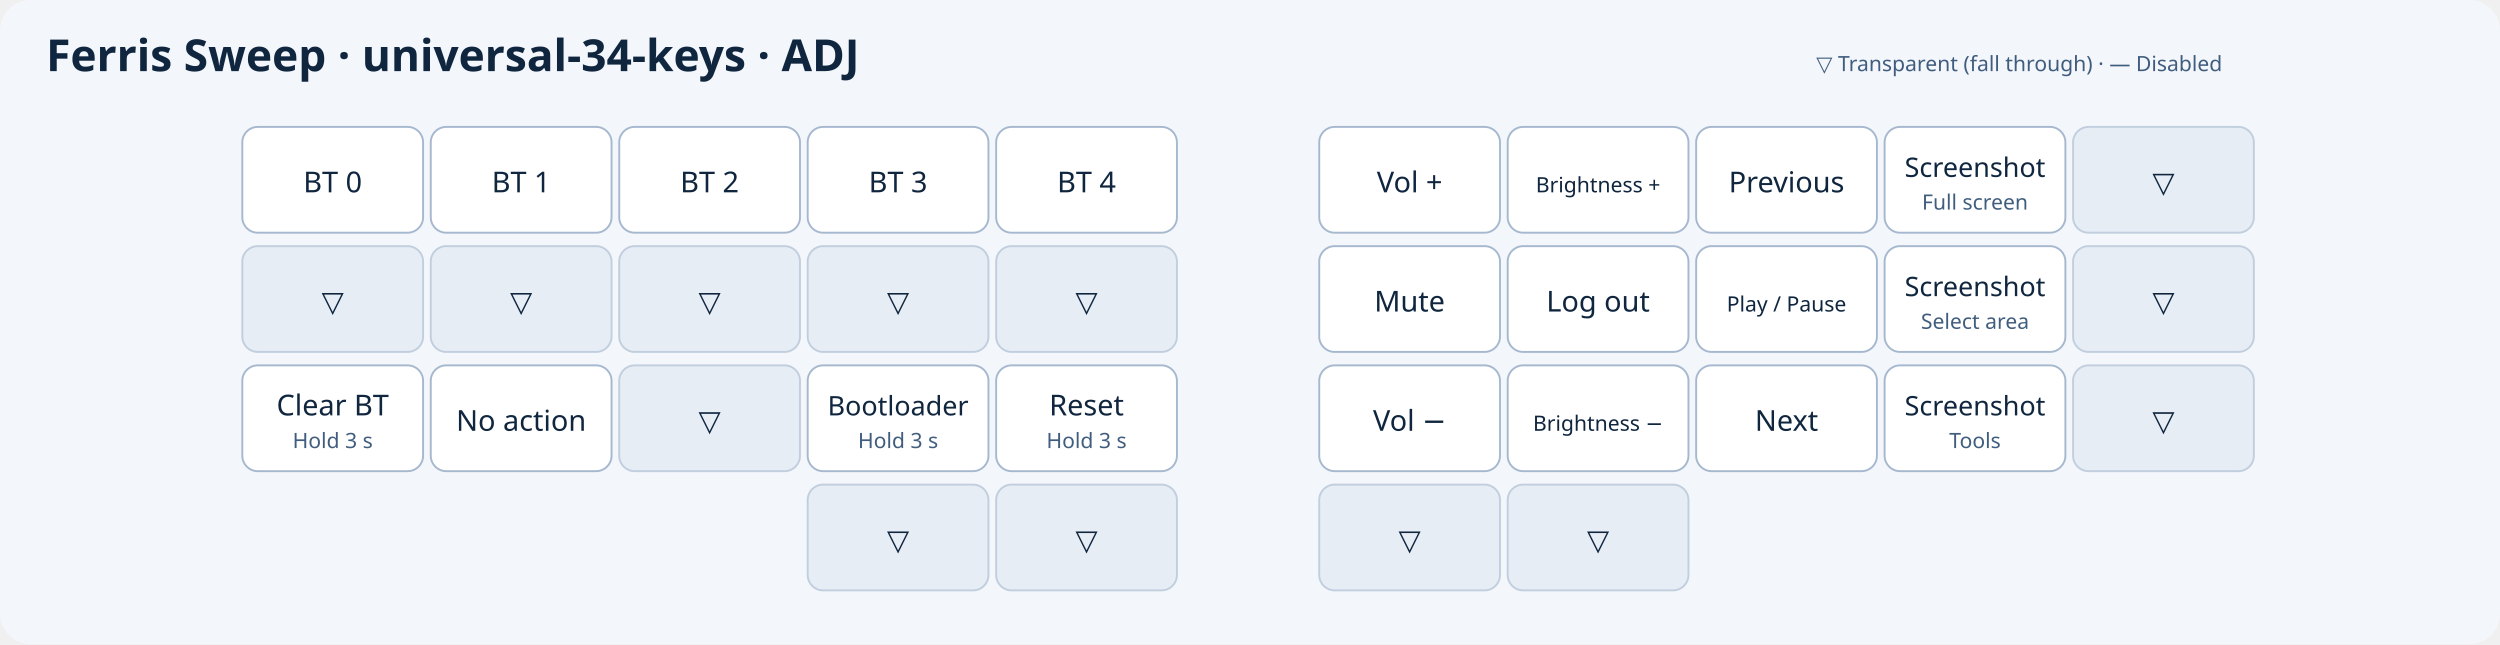
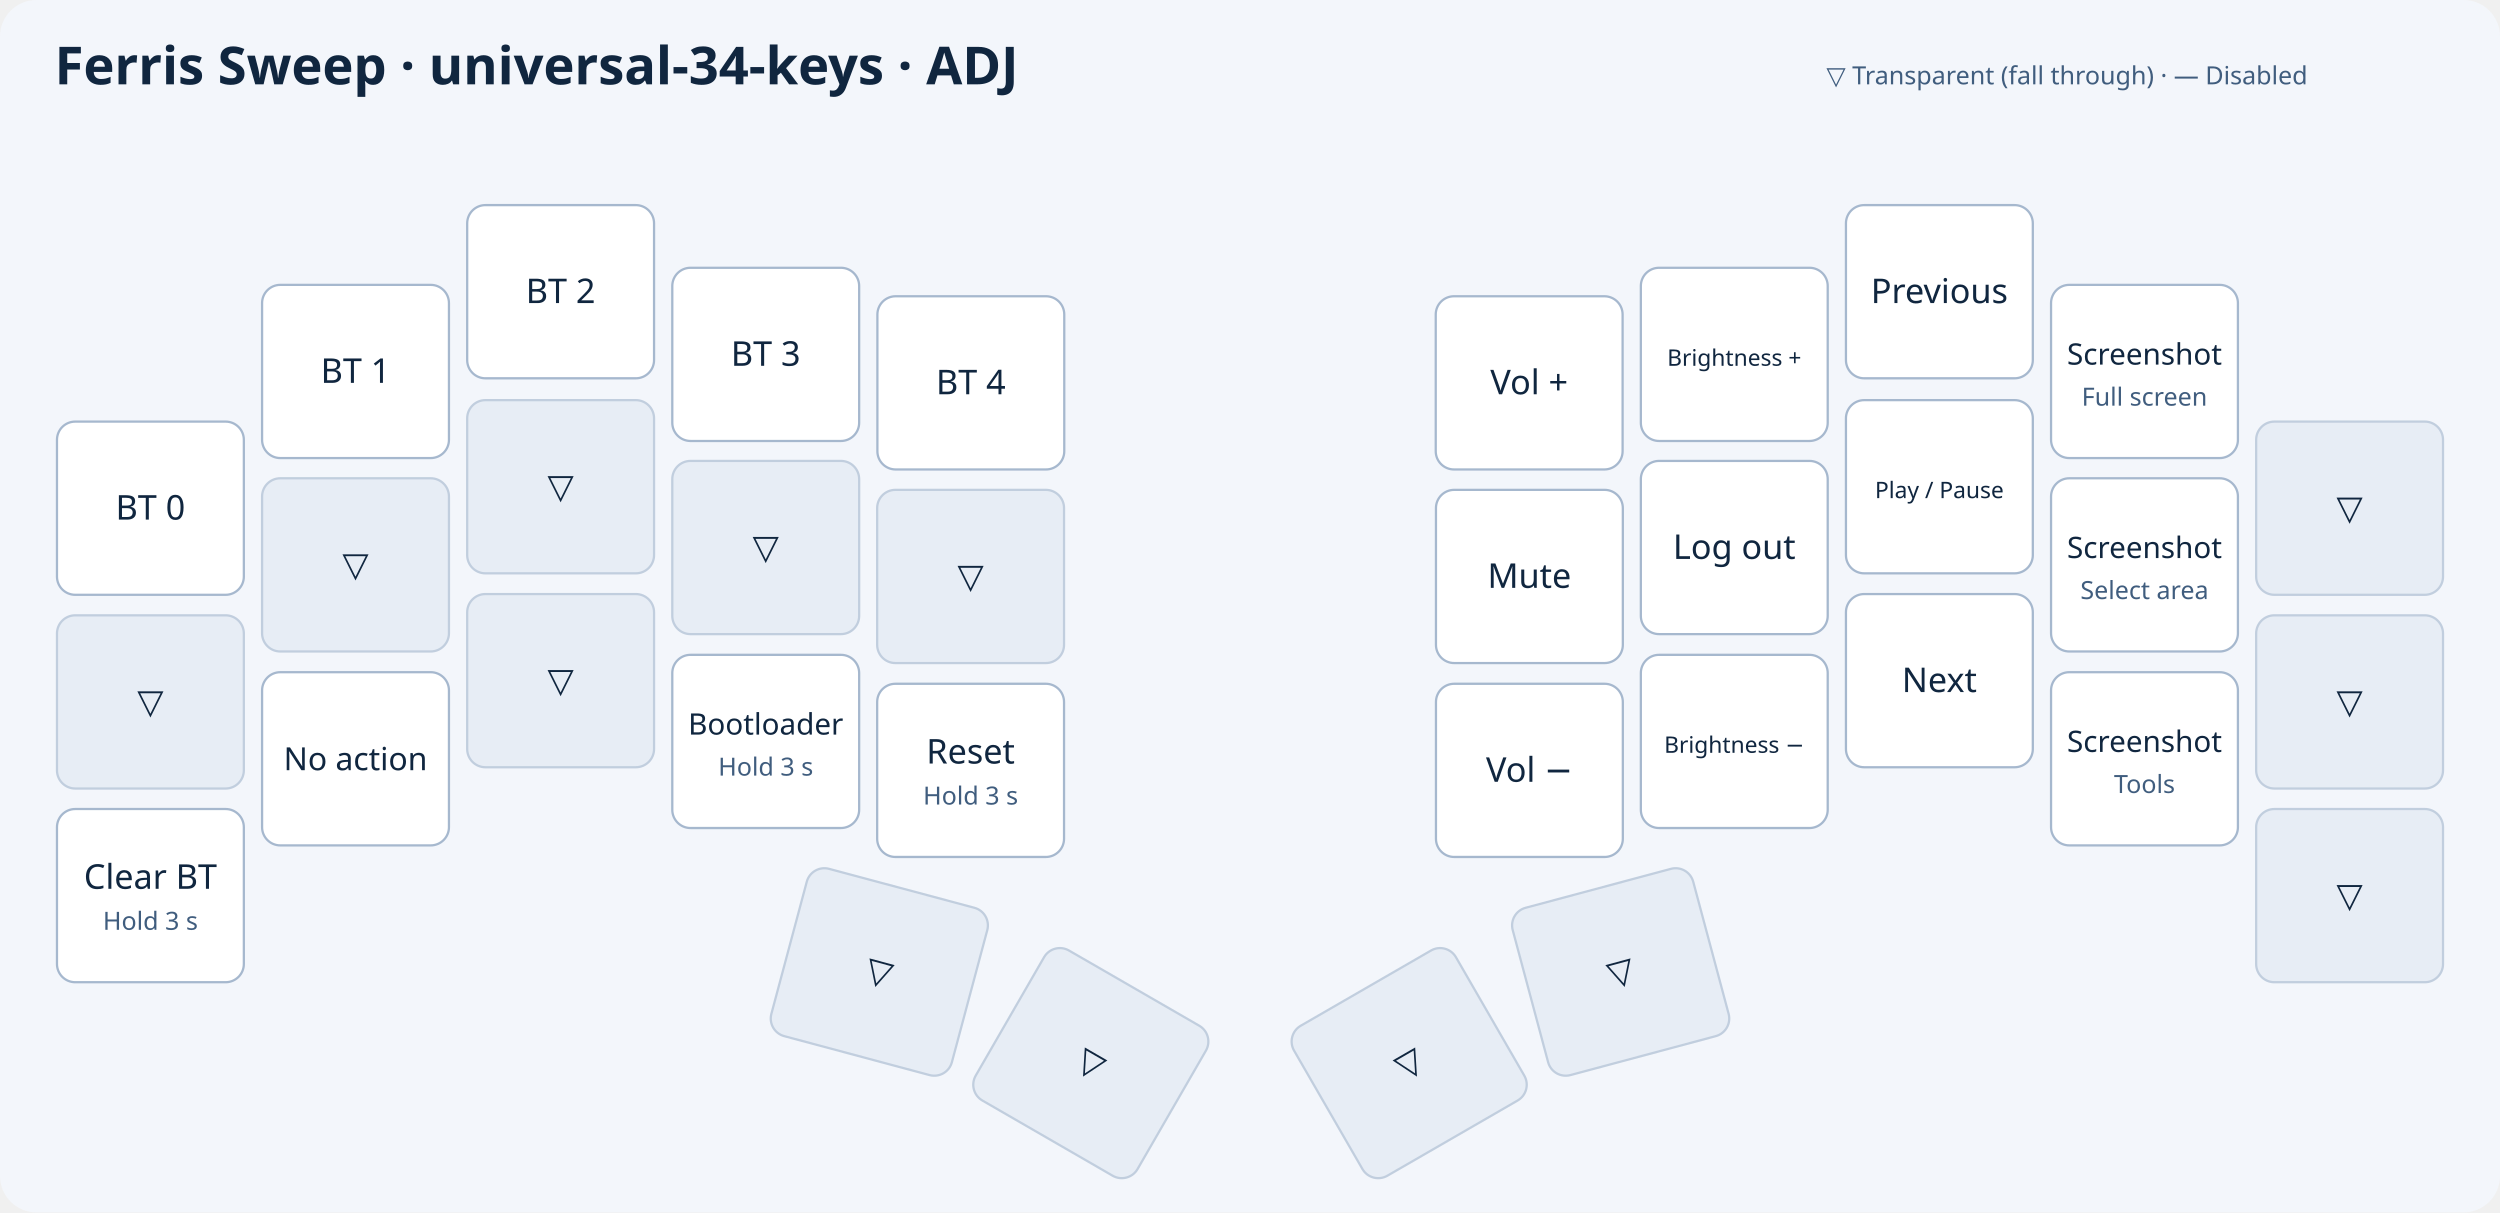
- <svg xmlns="http://www.w3.org/2000/svg" viewBox="0 0 1300 335" width="1300" height="335" role="img" aria-label="Ferris Sweep · universal-34-keys ADJ keymap">
+ <svg xmlns="http://www.w3.org/2000/svg" viewBox="0 0 1097 532" width="1097" height="532" role="img" aria-label="Ferris Sweep · universal-34-keys ADJ keymap">
  <style>text{font-family:system-ui,sans-serif;fill:#10263f;text-anchor:middle}.key{fill:#fff;stroke:#a6b8ce}.muted{fill:#e7edf5;stroke:#c1cede}.sub{font-size:11px;fill:#405d7e}.heading{text-anchor:start;font-weight:700}</style>
  <rect width="100%" height="100%" rx="16" fill="#f3f6fb" />
  <text class="heading" x="24" y="37" font-size="23">Ferris Sweep · universal-34-keys · ADJ</text>
-   <text class="sub" x="1050" y="37">▽  Transparent (fall through)     ·     —  Disabled</text>
-   <g>
-     <rect class="key" x="126" y="66" width="94" height="55" rx="8" />
-     <text x="173" y="100" font-size="15">BT 0</text>
-     <text class="sub" x="173" y="109" />
+   <text class="sub" x="907" y="37">▽  Transparent (fall through)     ·     —  Disabled</text>
+   <g transform="translate(66.000 223.000) rotate(0)">
+     <rect class="key" x="-41" y="-38" width="82" height="76" rx="8" />
+     <text y="5" font-size="15">BT 0</text>
+     <text class="sub" y="15" />
  </g>
-   <g>
-     <rect class="key" x="224" y="66" width="94" height="55" rx="8" />
-     <text x="271" y="100" font-size="15">BT 1</text>
-     <text class="sub" x="271" y="109" />
+   <g transform="translate(156.000 163.000) rotate(0)">
+     <rect class="key" x="-41" y="-38" width="82" height="76" rx="8" />
+     <text y="5" font-size="15">BT 1</text>
+     <text class="sub" y="15" />
  </g>
-   <g>
-     <rect class="key" x="322" y="66" width="94" height="55" rx="8" />
-     <text x="369" y="100" font-size="15">BT 2</text>
-     <text class="sub" x="369" y="109" />
+   <g transform="translate(246.000 128.000) rotate(0)">
+     <rect class="key" x="-41" y="-38" width="82" height="76" rx="8" />
+     <text y="5" font-size="15">BT 2</text>
+     <text class="sub" y="15" />
  </g>
-   <g>
-     <rect class="key" x="420" y="66" width="94" height="55" rx="8" />
-     <text x="467" y="100" font-size="15">BT 3</text>
-     <text class="sub" x="467" y="109" />
+   <g transform="translate(336.000 155.500) rotate(0)">
+     <rect class="key" x="-41" y="-38" width="82" height="76" rx="8" />
+     <text y="5" font-size="15">BT 3</text>
+     <text class="sub" y="15" />
  </g>
-   <g>
-     <rect class="key" x="518" y="66" width="94" height="55" rx="8" />
-     <text x="565" y="100" font-size="15">BT 4</text>
-     <text class="sub" x="565" y="109" />
+   <g transform="translate(426.000 168.000) rotate(0)">
+     <rect class="key" x="-41" y="-38" width="82" height="76" rx="8" />
+     <text y="5" font-size="15">BT 4</text>
+     <text class="sub" y="15" />
  </g>
-   <g>
-     <rect class="key" x="686" y="66" width="94" height="55" rx="8" />
-     <text x="733" y="100" font-size="15">Vol +</text>
-     <text class="sub" x="733" y="109" />
+   <g transform="translate(671.000 168.000) rotate(0)">
+     <rect class="key" x="-41" y="-38" width="82" height="76" rx="8" />
+     <text y="5" font-size="15">Vol +</text>
+     <text class="sub" y="15" />
  </g>
-   <g>
-     <rect class="key" x="784" y="66" width="94" height="55" rx="8" />
-     <text x="831" y="100" font-size="11">Brightness +</text>
-     <text class="sub" x="831" y="109" />
+   <g transform="translate(761.000 155.500) rotate(0)">
+     <rect class="key" x="-41" y="-38" width="82" height="76" rx="8" />
+     <text y="5" font-size="10">Brightness +</text>
+     <text class="sub" y="15" />
  </g>
-   <g>
-     <rect class="key" x="882" y="66" width="94" height="55" rx="8" />
-     <text x="929" y="100" font-size="15">Previous</text>
-     <text class="sub" x="929" y="109" />
+   <g transform="translate(851.000 128.000) rotate(0)">
+     <rect class="key" x="-41" y="-38" width="82" height="76" rx="8" />
+     <text y="5" font-size="15">Previous</text>
+     <text class="sub" y="15" />
  </g>
-   <g>
-     <rect class="key" x="980" y="66" width="94" height="55" rx="8" />
-     <text x="1027" y="92" font-size="14">Screenshot</text>
-     <text class="sub" x="1027" y="109">Full screen</text>
+   <g transform="translate(941.000 163.000) rotate(0)">
+     <rect class="key" x="-41" y="-38" width="82" height="76" rx="8" />
+     <text y="-3" font-size="13">Screenshot</text>
+     <text class="sub" y="15">Full screen</text>
  </g>
-   <g>
-     <rect class="muted" x="1078" y="66" width="94" height="55" rx="8" />
-     <text x="1125" y="100" font-size="15">▽</text>
-     <text class="sub" x="1125" y="109" />
+   <g transform="translate(1031.000 223.000) rotate(0)">
+     <rect class="muted" x="-41" y="-38" width="82" height="76" rx="8" />
+     <text y="5" font-size="15">▽</text>
+     <text class="sub" y="15" />
  </g>
-   <g>
-     <rect class="muted" x="126" y="128" width="94" height="55" rx="8" />
-     <text x="173" y="162" font-size="15">▽</text>
-     <text class="sub" x="173" y="171" />
+   <g transform="translate(66.000 308.000) rotate(0)">
+     <rect class="muted" x="-41" y="-38" width="82" height="76" rx="8" />
+     <text y="5" font-size="15">▽</text>
+     <text class="sub" y="15" />
  </g>
-   <g>
-     <rect class="muted" x="224" y="128" width="94" height="55" rx="8" />
-     <text x="271" y="162" font-size="15">▽</text>
-     <text class="sub" x="271" y="171" />
+   <g transform="translate(156.000 247.870) rotate(0)">
+     <rect class="muted" x="-41" y="-38" width="82" height="76" rx="8" />
+     <text y="5" font-size="15">▽</text>
+     <text class="sub" y="15" />
  </g>
-   <g>
-     <rect class="muted" x="322" y="128" width="94" height="55" rx="8" />
-     <text x="369" y="162" font-size="15">▽</text>
-     <text class="sub" x="369" y="171" />
+   <g transform="translate(246.000 213.580) rotate(0)">
+     <rect class="muted" x="-41" y="-38" width="82" height="76" rx="8" />
+     <text y="5" font-size="15">▽</text>
+     <text class="sub" y="15" />
  </g>
-   <g>
-     <rect class="muted" x="420" y="128" width="94" height="55" rx="8" />
-     <text x="467" y="162" font-size="15">▽</text>
-     <text class="sub" x="467" y="171" />
+   <g transform="translate(336.000 240.250) rotate(0)">
+     <rect class="muted" x="-41" y="-38" width="82" height="76" rx="8" />
+     <text y="5" font-size="15">▽</text>
+     <text class="sub" y="15" />
  </g>
-   <g>
-     <rect class="muted" x="518" y="128" width="94" height="55" rx="8" />
-     <text x="565" y="162" font-size="15">▽</text>
-     <text class="sub" x="565" y="171" />
+   <g transform="translate(425.900 252.950) rotate(0)">
+     <rect class="muted" x="-41" y="-38" width="82" height="76" rx="8" />
+     <text y="5" font-size="15">▽</text>
+     <text class="sub" y="15" />
  </g>
-   <g>
-     <rect class="key" x="686" y="128" width="94" height="55" rx="8" />
-     <text x="733" y="162" font-size="15">Mute</text>
-     <text class="sub" x="733" y="171" />
+   <g transform="translate(671.100 252.950) rotate(0)">
+     <rect class="key" x="-41" y="-38" width="82" height="76" rx="8" />
+     <text y="5" font-size="15">Mute</text>
+     <text class="sub" y="15" />
  </g>
-   <g>
-     <rect class="key" x="784" y="128" width="94" height="55" rx="8" />
-     <text x="831" y="162" font-size="15">Log out</text>
-     <text class="sub" x="831" y="171" />
+   <g transform="translate(761.000 240.250) rotate(0)">
+     <rect class="key" x="-41" y="-38" width="82" height="76" rx="8" />
+     <text y="5" font-size="15">Log out</text>
+     <text class="sub" y="15" />
  </g>
-   <g>
-     <rect class="key" x="882" y="128" width="94" height="55" rx="8" />
-     <text x="929" y="162" font-size="11">Play / Pause</text>
-     <text class="sub" x="929" y="171" />
+   <g transform="translate(851.000 213.580) rotate(0)">
+     <rect class="key" x="-41" y="-38" width="82" height="76" rx="8" />
+     <text y="5" font-size="10">Play / Pause</text>
+     <text class="sub" y="15" />
  </g>
-   <g>
-     <rect class="key" x="980" y="128" width="94" height="55" rx="8" />
-     <text x="1027" y="154" font-size="14">Screenshot</text>
-     <text class="sub" x="1027" y="171">Select area</text>
+   <g transform="translate(941.000 247.870) rotate(0)">
+     <rect class="key" x="-41" y="-38" width="82" height="76" rx="8" />
+     <text y="-3" font-size="13">Screenshot</text>
+     <text class="sub" y="15">Select area</text>
  </g>
-   <g>
-     <rect class="muted" x="1078" y="128" width="94" height="55" rx="8" />
-     <text x="1125" y="162" font-size="15">▽</text>
-     <text class="sub" x="1125" y="171" />
+   <g transform="translate(1031.000 308.000) rotate(0)">
+     <rect class="muted" x="-41" y="-38" width="82" height="76" rx="8" />
+     <text y="5" font-size="15">▽</text>
+     <text class="sub" y="15" />
  </g>
-   <g>
-     <rect class="key" x="126" y="190" width="94" height="55" rx="8" />
-     <text x="173" y="216" font-size="15">Clear BT</text>
-     <text class="sub" x="173" y="233">Hold 3 s</text>
+   <g transform="translate(66.000 393.000) rotate(0)">
+     <rect class="key" x="-41" y="-38" width="82" height="76" rx="8" />
+     <text y="-3" font-size="15">Clear BT</text>
+     <text class="sub" y="15">Hold 3 s</text>
  </g>
-   <g>
-     <rect class="key" x="224" y="190" width="94" height="55" rx="8" />
-     <text x="271" y="224" font-size="15">No action</text>
-     <text class="sub" x="271" y="233" />
+   <g transform="translate(156.000 332.960) rotate(0)">
+     <rect class="key" x="-41" y="-38" width="82" height="76" rx="8" />
+     <text y="5" font-size="14">No action</text>
+     <text class="sub" y="15" />
  </g>
-   <g>
-     <rect class="muted" x="322" y="190" width="94" height="55" rx="8" />
-     <text x="369" y="224" font-size="15">▽</text>
-     <text class="sub" x="369" y="233" />
+   <g transform="translate(246.000 298.670) rotate(0)">
+     <rect class="muted" x="-41" y="-38" width="82" height="76" rx="8" />
+     <text y="5" font-size="15">▽</text>
+     <text class="sub" y="15" />
  </g>
-   <g>
-     <rect class="key" x="420" y="190" width="94" height="55" rx="8" />
-     <text x="467" y="216" font-size="14">Bootloader</text>
-     <text class="sub" x="467" y="233">Hold 3 s</text>
+   <g transform="translate(336.000 325.340) rotate(0)">
+     <rect class="key" x="-41" y="-38" width="82" height="76" rx="8" />
+     <text y="-3" font-size="13">Bootloader</text>
+     <text class="sub" y="15">Hold 3 s</text>
  </g>
-   <g>
-     <rect class="key" x="518" y="190" width="94" height="55" rx="8" />
-     <text x="565" y="216" font-size="15">Reset</text>
-     <text class="sub" x="565" y="233">Hold 3 s</text>
+   <g transform="translate(425.900 338.040) rotate(0)">
+     <rect class="key" x="-41" y="-38" width="82" height="76" rx="8" />
+     <text y="-3" font-size="15">Reset</text>
+     <text class="sub" y="15">Hold 3 s</text>
  </g>
-   <g>
-     <rect class="key" x="686" y="190" width="94" height="55" rx="8" />
-     <text x="733" y="224" font-size="15">Vol −</text>
-     <text class="sub" x="733" y="233" />
+   <g transform="translate(671.100 338.040) rotate(0)">
+     <rect class="key" x="-41" y="-38" width="82" height="76" rx="8" />
+     <text y="5" font-size="15">Vol −</text>
+     <text class="sub" y="15" />
  </g>
-   <g>
-     <rect class="key" x="784" y="190" width="94" height="55" rx="8" />
-     <text x="831" y="224" font-size="11">Brightness −</text>
-     <text class="sub" x="831" y="233" />
+   <g transform="translate(761.000 325.340) rotate(0)">
+     <rect class="key" x="-41" y="-38" width="82" height="76" rx="8" />
+     <text y="5" font-size="10">Brightness −</text>
+     <text class="sub" y="15" />
  </g>
-   <g>
-     <rect class="key" x="882" y="190" width="94" height="55" rx="8" />
-     <text x="929" y="224" font-size="15">Next</text>
-     <text class="sub" x="929" y="233" />
+   <g transform="translate(851.000 298.670) rotate(0)">
+     <rect class="key" x="-41" y="-38" width="82" height="76" rx="8" />
+     <text y="5" font-size="15">Next</text>
+     <text class="sub" y="15" />
  </g>
-   <g>
-     <rect class="key" x="980" y="190" width="94" height="55" rx="8" />
-     <text x="1027" y="216" font-size="14">Screenshot</text>
-     <text class="sub" x="1027" y="233">Tools</text>
+   <g transform="translate(941.000 332.960) rotate(0)">
+     <rect class="key" x="-41" y="-38" width="82" height="76" rx="8" />
+     <text y="-3" font-size="13">Screenshot</text>
+     <text class="sub" y="15">Tools</text>
  </g>
-   <g>
-     <rect class="muted" x="1078" y="190" width="94" height="55" rx="8" />
-     <text x="1125" y="224" font-size="15">▽</text>
-     <text class="sub" x="1125" y="233" />
+   <g transform="translate(1031.000 393.000) rotate(0)">
+     <rect class="muted" x="-41" y="-38" width="82" height="76" rx="8" />
+     <text y="5" font-size="15">▽</text>
+     <text class="sub" y="15" />
  </g>
-   <g>
-     <rect class="muted" x="420" y="252" width="94" height="55" rx="8" />
-     <text x="467" y="286" font-size="15">▽</text>
-     <text class="sub" x="467" y="295" />
+   <g transform="translate(385.850 426.500) rotate(15)">
+     <rect class="muted" x="-41" y="-38" width="82" height="76" rx="8" />
+     <text y="5" font-size="15">▽</text>
+     <text class="sub" y="15" />
  </g>
-   <g>
-     <rect class="muted" x="518" y="252" width="94" height="55" rx="8" />
-     <text x="565" y="286" font-size="15">▽</text>
-     <text class="sub" x="565" y="295" />
+   <g transform="translate(478.650 466.500) rotate(30)">
+     <rect class="muted" x="-41" y="-38" width="82" height="76" rx="8" />
+     <text y="5" font-size="15">▽</text>
+     <text class="sub" y="15" />
  </g>
-   <g>
-     <rect class="muted" x="686" y="252" width="94" height="55" rx="8" />
-     <text x="733" y="286" font-size="15">▽</text>
-     <text class="sub" x="733" y="295" />
+   <g transform="translate(618.350 466.500) rotate(-30)">
+     <rect class="muted" x="-41" y="-38" width="82" height="76" rx="8" />
+     <text y="5" font-size="15">▽</text>
+     <text class="sub" y="15" />
  </g>
-   <g>
-     <rect class="muted" x="784" y="252" width="94" height="55" rx="8" />
-     <text x="831" y="286" font-size="15">▽</text>
-     <text class="sub" x="831" y="295" />
+   <g transform="translate(711.150 426.500) rotate(-15)">
+     <rect class="muted" x="-41" y="-38" width="82" height="76" rx="8" />
+     <text y="5" font-size="15">▽</text>
+     <text class="sub" y="15" />
  </g>
</svg>
